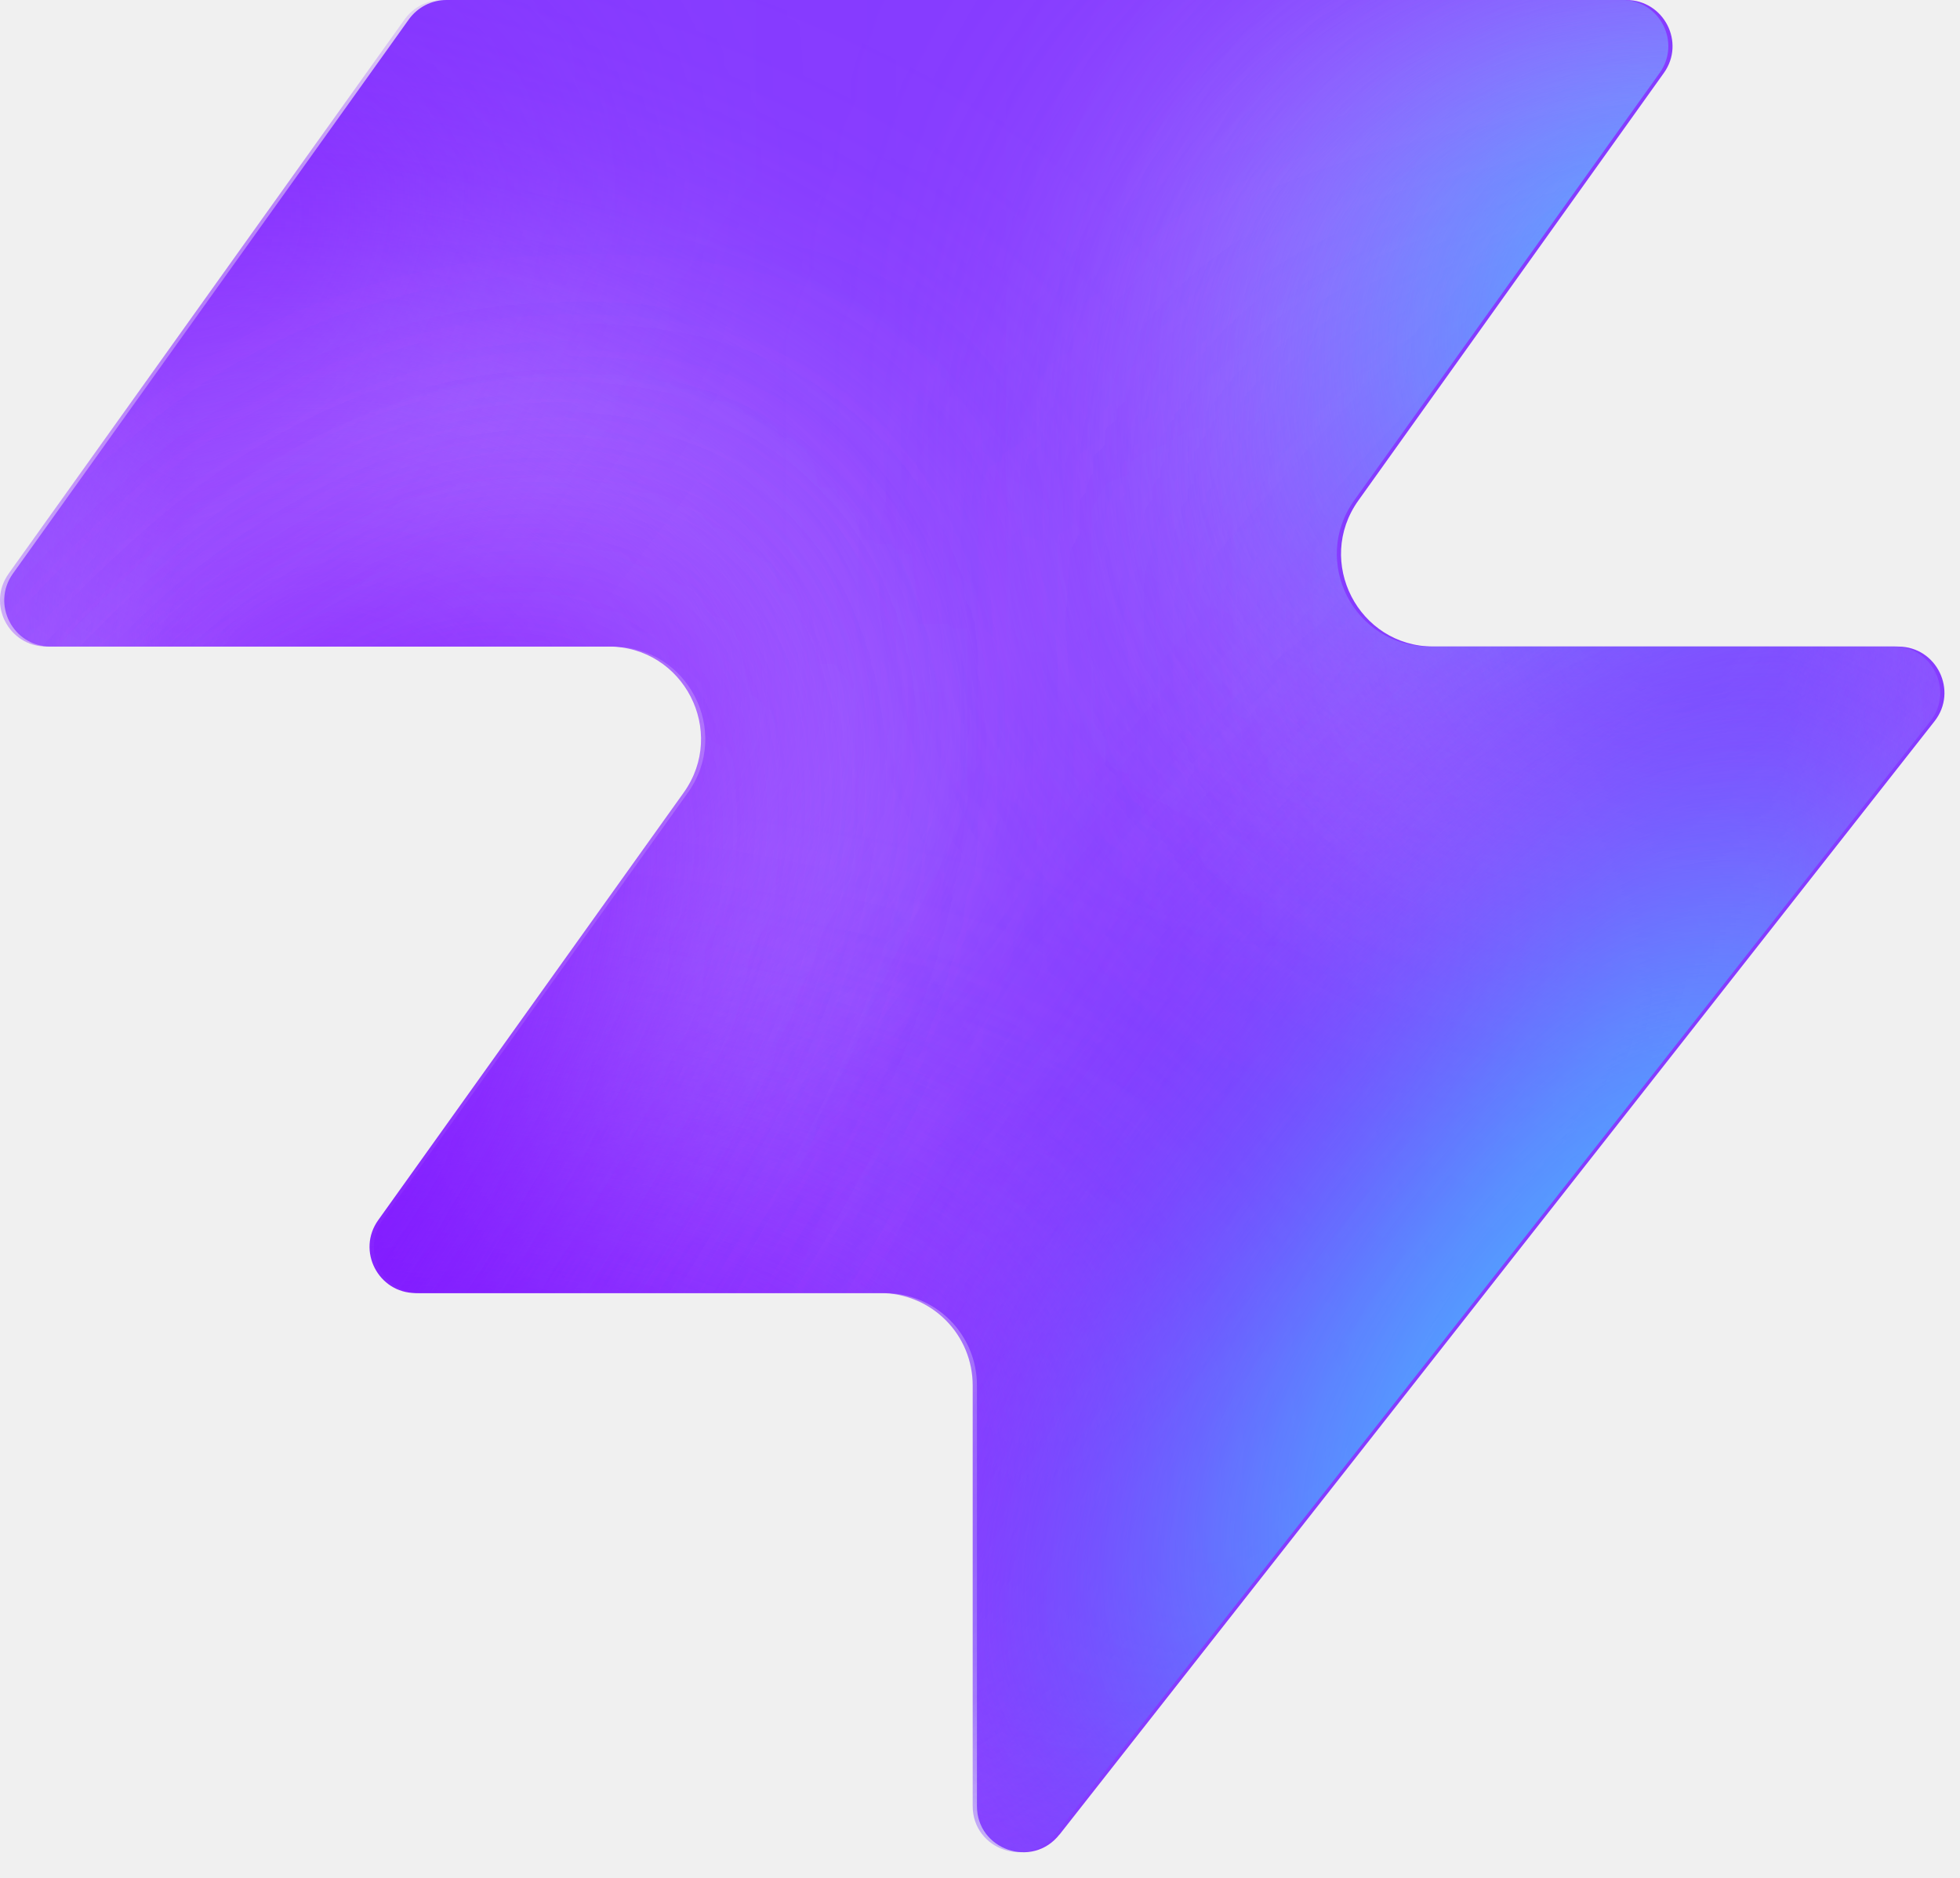
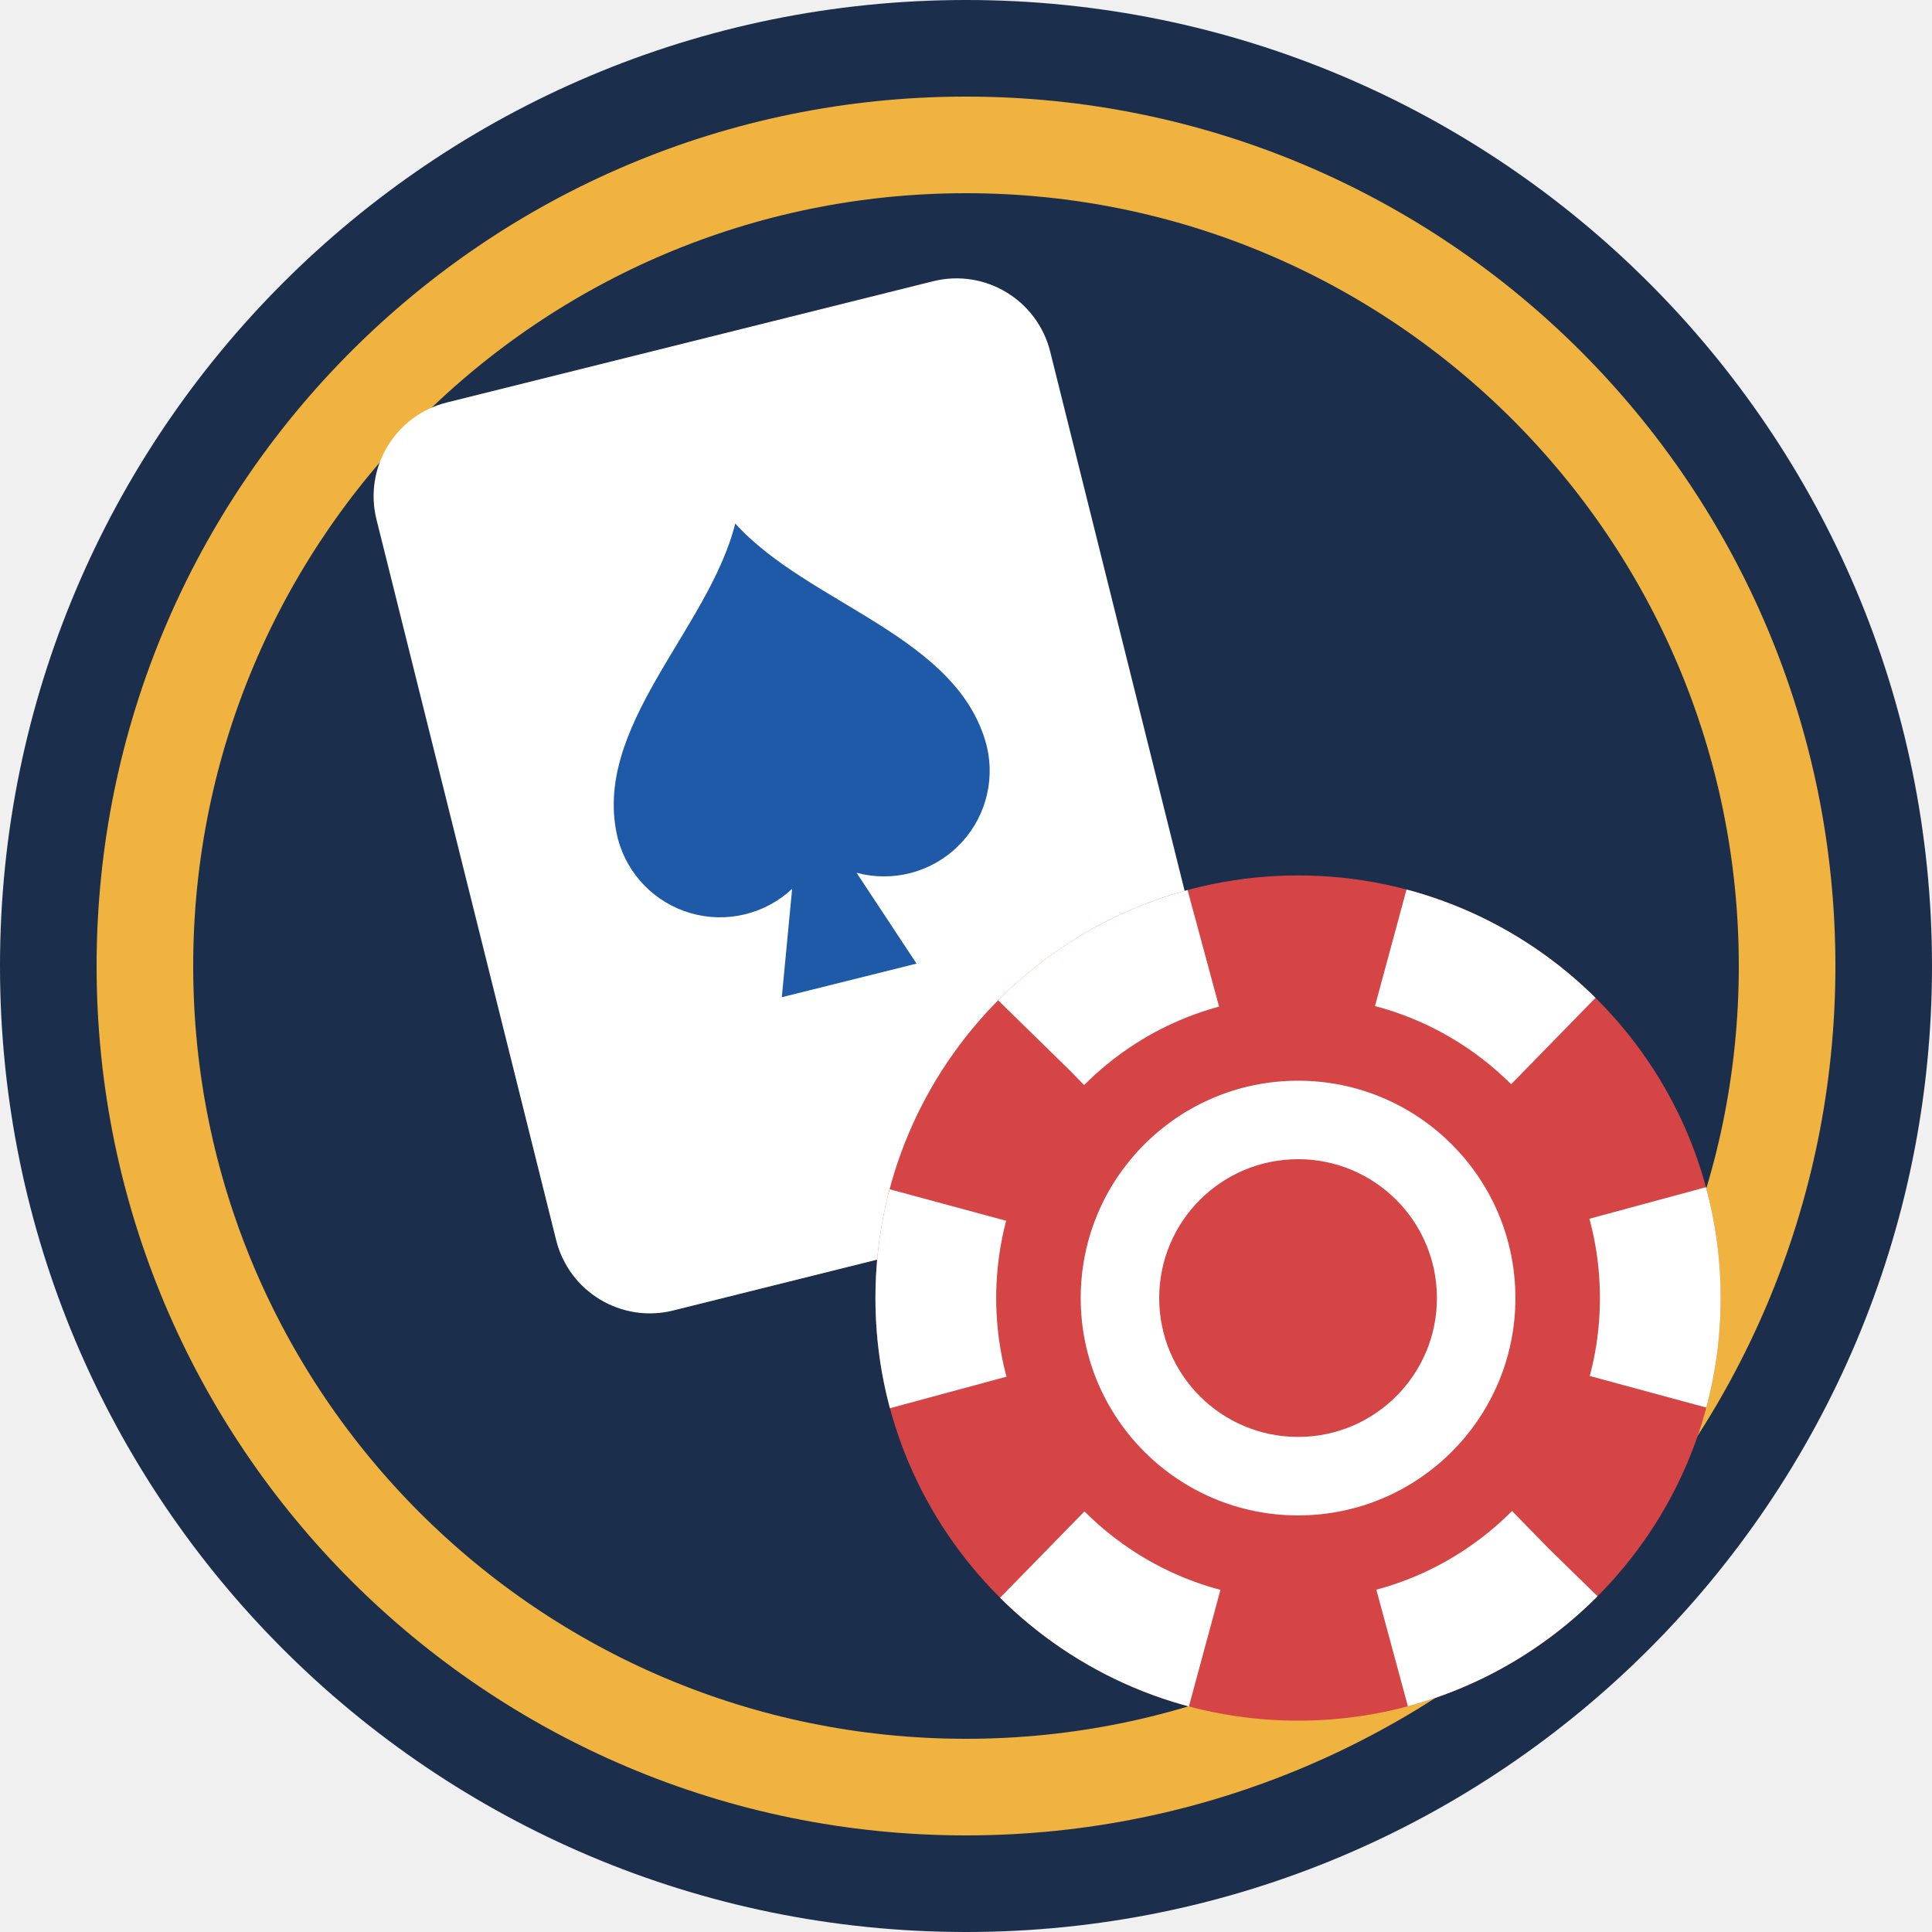
- <svg xmlns="http://www.w3.org/2000/svg" width="48" height="46" fill="none" viewBox="0 0 48 46">
-   <path fill="#863bff" d="M25.946 44.938c-.664.845-2.021.375-2.021-.698V33.937a2.26 2.26 0 0 0-2.262-2.262H10.287c-.92 0-1.456-1.04-.92-1.788l7.48-10.471c1.07-1.497 0-3.578-1.842-3.578H1.237c-.92 0-1.456-1.04-.92-1.788L10.013.474c.214-.297.556-.474.92-.474h28.894c.92 0 1.456 1.04.92 1.788l-7.48 10.471c-1.07 1.498 0 3.579 1.842 3.579h11.377c.943 0 1.473 1.088.89 1.83L25.947 44.94z" style="fill:#863bff;fill:color(display-p3 .525 .23 1);fill-opacity:1" />
-   <mask id="a" width="48" height="46" x="0" y="0" maskUnits="userSpaceOnUse" style="mask-type:alpha">
-     <path fill="#000" d="M25.842 44.938c-.664.844-2.021.375-2.021-.698V33.937a2.26 2.26 0 0 0-2.262-2.262H10.183c-.92 0-1.456-1.04-.92-1.788l7.48-10.471c1.07-1.498 0-3.579-1.842-3.579H1.133c-.92 0-1.456-1.04-.92-1.787L9.91.473c.214-.297.556-.474.92-.474h28.894c.92 0 1.456 1.04.92 1.788l-7.48 10.471c-1.07 1.498 0 3.578 1.842 3.578h11.377c.943 0 1.473 1.088.89 1.832L25.843 44.94z" style="fill:#000;fill-opacity:1" />
-   </mask>
-   <g mask="url(#a)">
-     <g filter="url(#b)">
-       <ellipse cx="5.508" cy="14.704" fill="#ede6ff" rx="5.508" ry="14.704" style="fill:#ede6ff;fill:color(display-p3 .927 .903 1);fill-opacity:1" transform="matrix(.00324 1 1 -.00324 -4.47 31.516)" />
-     </g>
-     <g filter="url(#c)">
-       <ellipse cx="10.399" cy="29.851" fill="#ede6ff" rx="10.399" ry="29.851" style="fill:#ede6ff;fill:color(display-p3 .927 .903 1);fill-opacity:1" transform="matrix(.00324 1 1 -.00324 -39.328 7.883)" />
-     </g>
-     <g filter="url(#d)">
-       <ellipse cx="5.508" cy="30.487" fill="#7e14ff" rx="5.508" ry="30.487" style="fill:#7e14ff;fill:color(display-p3 .492 .077 1);fill-opacity:1" transform="rotate(89.814 -25.913 -14.639)scale(1 -1)" />
-     </g>
-     <g filter="url(#e)">
-       <ellipse cx="5.508" cy="30.599" fill="#7e14ff" rx="5.508" ry="30.599" style="fill:#7e14ff;fill:color(display-p3 .492 .077 1);fill-opacity:1" transform="rotate(89.814 -32.644 -3.334)scale(1 -1)" />
-     </g>
-     <g filter="url(#f)">
-       <ellipse cx="5.508" cy="30.599" fill="#7e14ff" rx="5.508" ry="30.599" style="fill:#7e14ff;fill:color(display-p3 .492 .077 1);fill-opacity:1" transform="matrix(.00324 1 1 -.00324 -34.34 30.47)" />
-     </g>
-     <g filter="url(#g)">
-       <ellipse cx="14.072" cy="22.078" fill="#ede6ff" rx="14.072" ry="22.078" style="fill:#ede6ff;fill:color(display-p3 .927 .903 1);fill-opacity:1" transform="rotate(93.35 24.506 48.493)scale(-1 1)" />
-     </g>
-     <g filter="url(#h)">
-       <ellipse cx="3.47" cy="21.501" fill="#7e14ff" rx="3.47" ry="21.501" style="fill:#7e14ff;fill:color(display-p3 .492 .077 1);fill-opacity:1" transform="rotate(89.009 28.708 47.59)scale(-1 1)" />
-     </g>
-     <g filter="url(#i)">
-       <ellipse cx="3.47" cy="21.501" fill="#7e14ff" rx="3.47" ry="21.501" style="fill:#7e14ff;fill:color(display-p3 .492 .077 1);fill-opacity:1" transform="rotate(89.009 28.708 47.59)scale(-1 1)" />
-     </g>
-     <g filter="url(#j)">
-       <ellipse cx=".387" cy="8.972" fill="#7e14ff" rx="4.407" ry="29.108" style="fill:#7e14ff;fill:color(display-p3 .492 .077 1);fill-opacity:1" transform="rotate(39.51 .387 8.972)" />
-     </g>
-     <g filter="url(#k)">
-       <ellipse cx="47.523" cy="-6.092" fill="#7e14ff" rx="4.407" ry="29.108" style="fill:#7e14ff;fill:color(display-p3 .492 .077 1);fill-opacity:1" transform="rotate(37.892 47.523 -6.092)" />
-     </g>
-     <g filter="url(#l)">
-       <ellipse cx="41.412" cy="6.333" fill="#47bfff" rx="5.971" ry="9.665" style="fill:#47bfff;fill:color(display-p3 .28 .748 1);fill-opacity:1" transform="rotate(37.892 41.412 6.333)" />
-     </g>
-     <g filter="url(#m)">
-       <ellipse cx="-1.879" cy="38.332" fill="#7e14ff" rx="4.407" ry="29.108" style="fill:#7e14ff;fill:color(display-p3 .492 .077 1);fill-opacity:1" transform="rotate(37.892 -1.88 38.332)" />
-     </g>
-     <g filter="url(#n)">
-       <ellipse cx="-1.879" cy="38.332" fill="#7e14ff" rx="4.407" ry="29.108" style="fill:#7e14ff;fill:color(display-p3 .492 .077 1);fill-opacity:1" transform="rotate(37.892 -1.88 38.332)" />
-     </g>
-     <g filter="url(#o)">
-       <ellipse cx="35.651" cy="29.907" fill="#7e14ff" rx="4.407" ry="29.108" style="fill:#7e14ff;fill:color(display-p3 .492 .077 1);fill-opacity:1" transform="rotate(37.892 35.651 29.907)" />
-     </g>
-     <g filter="url(#p)">
-       <ellipse cx="38.418" cy="32.4" fill="#47bfff" rx="5.971" ry="15.297" style="fill:#47bfff;fill:color(display-p3 .28 .748 1);fill-opacity:1" transform="rotate(37.892 38.418 32.4)" />
-     </g>
+ <svg xmlns="http://www.w3.org/2000/svg" viewBox="0 0 32 32" width="32" height="32">
+   <circle cx="16" cy="16" r="16" fill="#1B2E4B" />
+   <circle cx="16" cy="16" r="13.6" fill="none" stroke="#F0B340" stroke-width="1.6" />
+   <g transform="rotate(-14 13 13)">
+     <rect x="7.5" y="5.5" width="11.5" height="15.5" rx="1.6" fill="#FFFFFF" />
+     <path d="M13.25 8.6 C14.1 10.2 16.4 11.3 16.4 13.2 A1.75 1.75 0 0 1 13.8 14.7 L14.4 16.4 H12.1 L12.7 14.7 A1.75 1.75 0 0 1 10.1 13.2 C10.1 11.3 12.4 10.2 13.25 8.6 Z" fill="#1E5AA8" />
  </g>
-   <defs>
-     <filter id="b" width="60.045" height="41.654" x="-19.77" y="16.149" color-interpolation-filters="sRGB" filterUnits="userSpaceOnUse">
-       <feFlood flood-opacity="0" result="BackgroundImageFix" />
-       <feBlend in="SourceGraphic" in2="BackgroundImageFix" result="shape" />
-       <feGaussianBlur result="effect1_foregroundBlur_2002_17158" stdDeviation="7.659" />
-     </filter>
-     <filter id="c" width="90.34" height="51.437" x="-54.613" y="-7.533" color-interpolation-filters="sRGB" filterUnits="userSpaceOnUse">
-       <feFlood flood-opacity="0" result="BackgroundImageFix" />
-       <feBlend in="SourceGraphic" in2="BackgroundImageFix" result="shape" />
-       <feGaussianBlur result="effect1_foregroundBlur_2002_17158" stdDeviation="7.659" />
-     </filter>
-     <filter id="d" width="79.355" height="29.4" x="-49.64" y="2.03" color-interpolation-filters="sRGB" filterUnits="userSpaceOnUse">
-       <feFlood flood-opacity="0" result="BackgroundImageFix" />
-       <feBlend in="SourceGraphic" in2="BackgroundImageFix" result="shape" />
-       <feGaussianBlur result="effect1_foregroundBlur_2002_17158" stdDeviation="4.596" />
-     </filter>
-     <filter id="e" width="79.579" height="29.4" x="-45.045" y="20.029" color-interpolation-filters="sRGB" filterUnits="userSpaceOnUse">
-       <feFlood flood-opacity="0" result="BackgroundImageFix" />
-       <feBlend in="SourceGraphic" in2="BackgroundImageFix" result="shape" />
-       <feGaussianBlur result="effect1_foregroundBlur_2002_17158" stdDeviation="4.596" />
-     </filter>
-     <filter id="f" width="79.579" height="29.4" x="-43.513" y="21.178" color-interpolation-filters="sRGB" filterUnits="userSpaceOnUse">
-       <feFlood flood-opacity="0" result="BackgroundImageFix" />
-       <feBlend in="SourceGraphic" in2="BackgroundImageFix" result="shape" />
-       <feGaussianBlur result="effect1_foregroundBlur_2002_17158" stdDeviation="4.596" />
-     </filter>
-     <filter id="g" width="74.749" height="58.852" x="15.756" y="-17.901" color-interpolation-filters="sRGB" filterUnits="userSpaceOnUse">
-       <feFlood flood-opacity="0" result="BackgroundImageFix" />
-       <feBlend in="SourceGraphic" in2="BackgroundImageFix" result="shape" />
-       <feGaussianBlur result="effect1_foregroundBlur_2002_17158" stdDeviation="7.659" />
-     </filter>
-     <filter id="h" width="61.377" height="25.362" x="23.548" y="2.284" color-interpolation-filters="sRGB" filterUnits="userSpaceOnUse">
-       <feFlood flood-opacity="0" result="BackgroundImageFix" />
-       <feBlend in="SourceGraphic" in2="BackgroundImageFix" result="shape" />
-       <feGaussianBlur result="effect1_foregroundBlur_2002_17158" stdDeviation="4.596" />
-     </filter>
-     <filter id="i" width="61.377" height="25.362" x="23.548" y="2.284" color-interpolation-filters="sRGB" filterUnits="userSpaceOnUse">
-       <feFlood flood-opacity="0" result="BackgroundImageFix" />
-       <feBlend in="SourceGraphic" in2="BackgroundImageFix" result="shape" />
-       <feGaussianBlur result="effect1_foregroundBlur_2002_17158" stdDeviation="4.596" />
-     </filter>
-     <filter id="j" width="56.045" height="63.649" x="-27.636" y="-22.853" color-interpolation-filters="sRGB" filterUnits="userSpaceOnUse">
-       <feFlood flood-opacity="0" result="BackgroundImageFix" />
-       <feBlend in="SourceGraphic" in2="BackgroundImageFix" result="shape" />
-       <feGaussianBlur result="effect1_foregroundBlur_2002_17158" stdDeviation="4.596" />
-     </filter>
-     <filter id="k" width="54.814" height="64.646" x="20.116" y="-38.415" color-interpolation-filters="sRGB" filterUnits="userSpaceOnUse">
-       <feFlood flood-opacity="0" result="BackgroundImageFix" />
-       <feBlend in="SourceGraphic" in2="BackgroundImageFix" result="shape" />
-       <feGaussianBlur result="effect1_foregroundBlur_2002_17158" stdDeviation="4.596" />
-     </filter>
-     <filter id="l" width="33.541" height="35.313" x="24.641" y="-11.323" color-interpolation-filters="sRGB" filterUnits="userSpaceOnUse">
-       <feFlood flood-opacity="0" result="BackgroundImageFix" />
-       <feBlend in="SourceGraphic" in2="BackgroundImageFix" result="shape" />
-       <feGaussianBlur result="effect1_foregroundBlur_2002_17158" stdDeviation="4.596" />
-     </filter>
-     <filter id="m" width="54.814" height="64.646" x="-29.286" y="6.009" color-interpolation-filters="sRGB" filterUnits="userSpaceOnUse">
-       <feFlood flood-opacity="0" result="BackgroundImageFix" />
-       <feBlend in="SourceGraphic" in2="BackgroundImageFix" result="shape" />
-       <feGaussianBlur result="effect1_foregroundBlur_2002_17158" stdDeviation="4.596" />
-     </filter>
-     <filter id="n" width="54.814" height="64.646" x="-29.286" y="6.009" color-interpolation-filters="sRGB" filterUnits="userSpaceOnUse">
-       <feFlood flood-opacity="0" result="BackgroundImageFix" />
-       <feBlend in="SourceGraphic" in2="BackgroundImageFix" result="shape" />
-       <feGaussianBlur result="effect1_foregroundBlur_2002_17158" stdDeviation="4.596" />
-     </filter>
-     <filter id="o" width="54.814" height="64.646" x="8.244" y="-2.416" color-interpolation-filters="sRGB" filterUnits="userSpaceOnUse">
-       <feFlood flood-opacity="0" result="BackgroundImageFix" />
-       <feBlend in="SourceGraphic" in2="BackgroundImageFix" result="shape" />
-       <feGaussianBlur result="effect1_foregroundBlur_2002_17158" stdDeviation="4.596" />
-     </filter>
-     <filter id="p" width="39.409" height="43.623" x="18.713" y="10.588" color-interpolation-filters="sRGB" filterUnits="userSpaceOnUse">
-       <feFlood flood-opacity="0" result="BackgroundImageFix" />
-       <feBlend in="SourceGraphic" in2="BackgroundImageFix" result="shape" />
-       <feGaussianBlur result="effect1_foregroundBlur_2002_17158" stdDeviation="4.596" />
-     </filter>
-   </defs>
+   <circle cx="21.5" cy="21.5" r="7" fill="#D64545" />
+   <circle cx="21.5" cy="21.5" r="6" fill="none" stroke="#FFFFFF" stroke-width="2" stroke-dasharray="3.14 3.14" stroke-dashoffset="1.57" />
+   <circle cx="21.5" cy="21.5" r="3.6" fill="#FFFFFF" />
+   <circle cx="21.5" cy="21.5" r="2.3" fill="#D64545" />
</svg>
